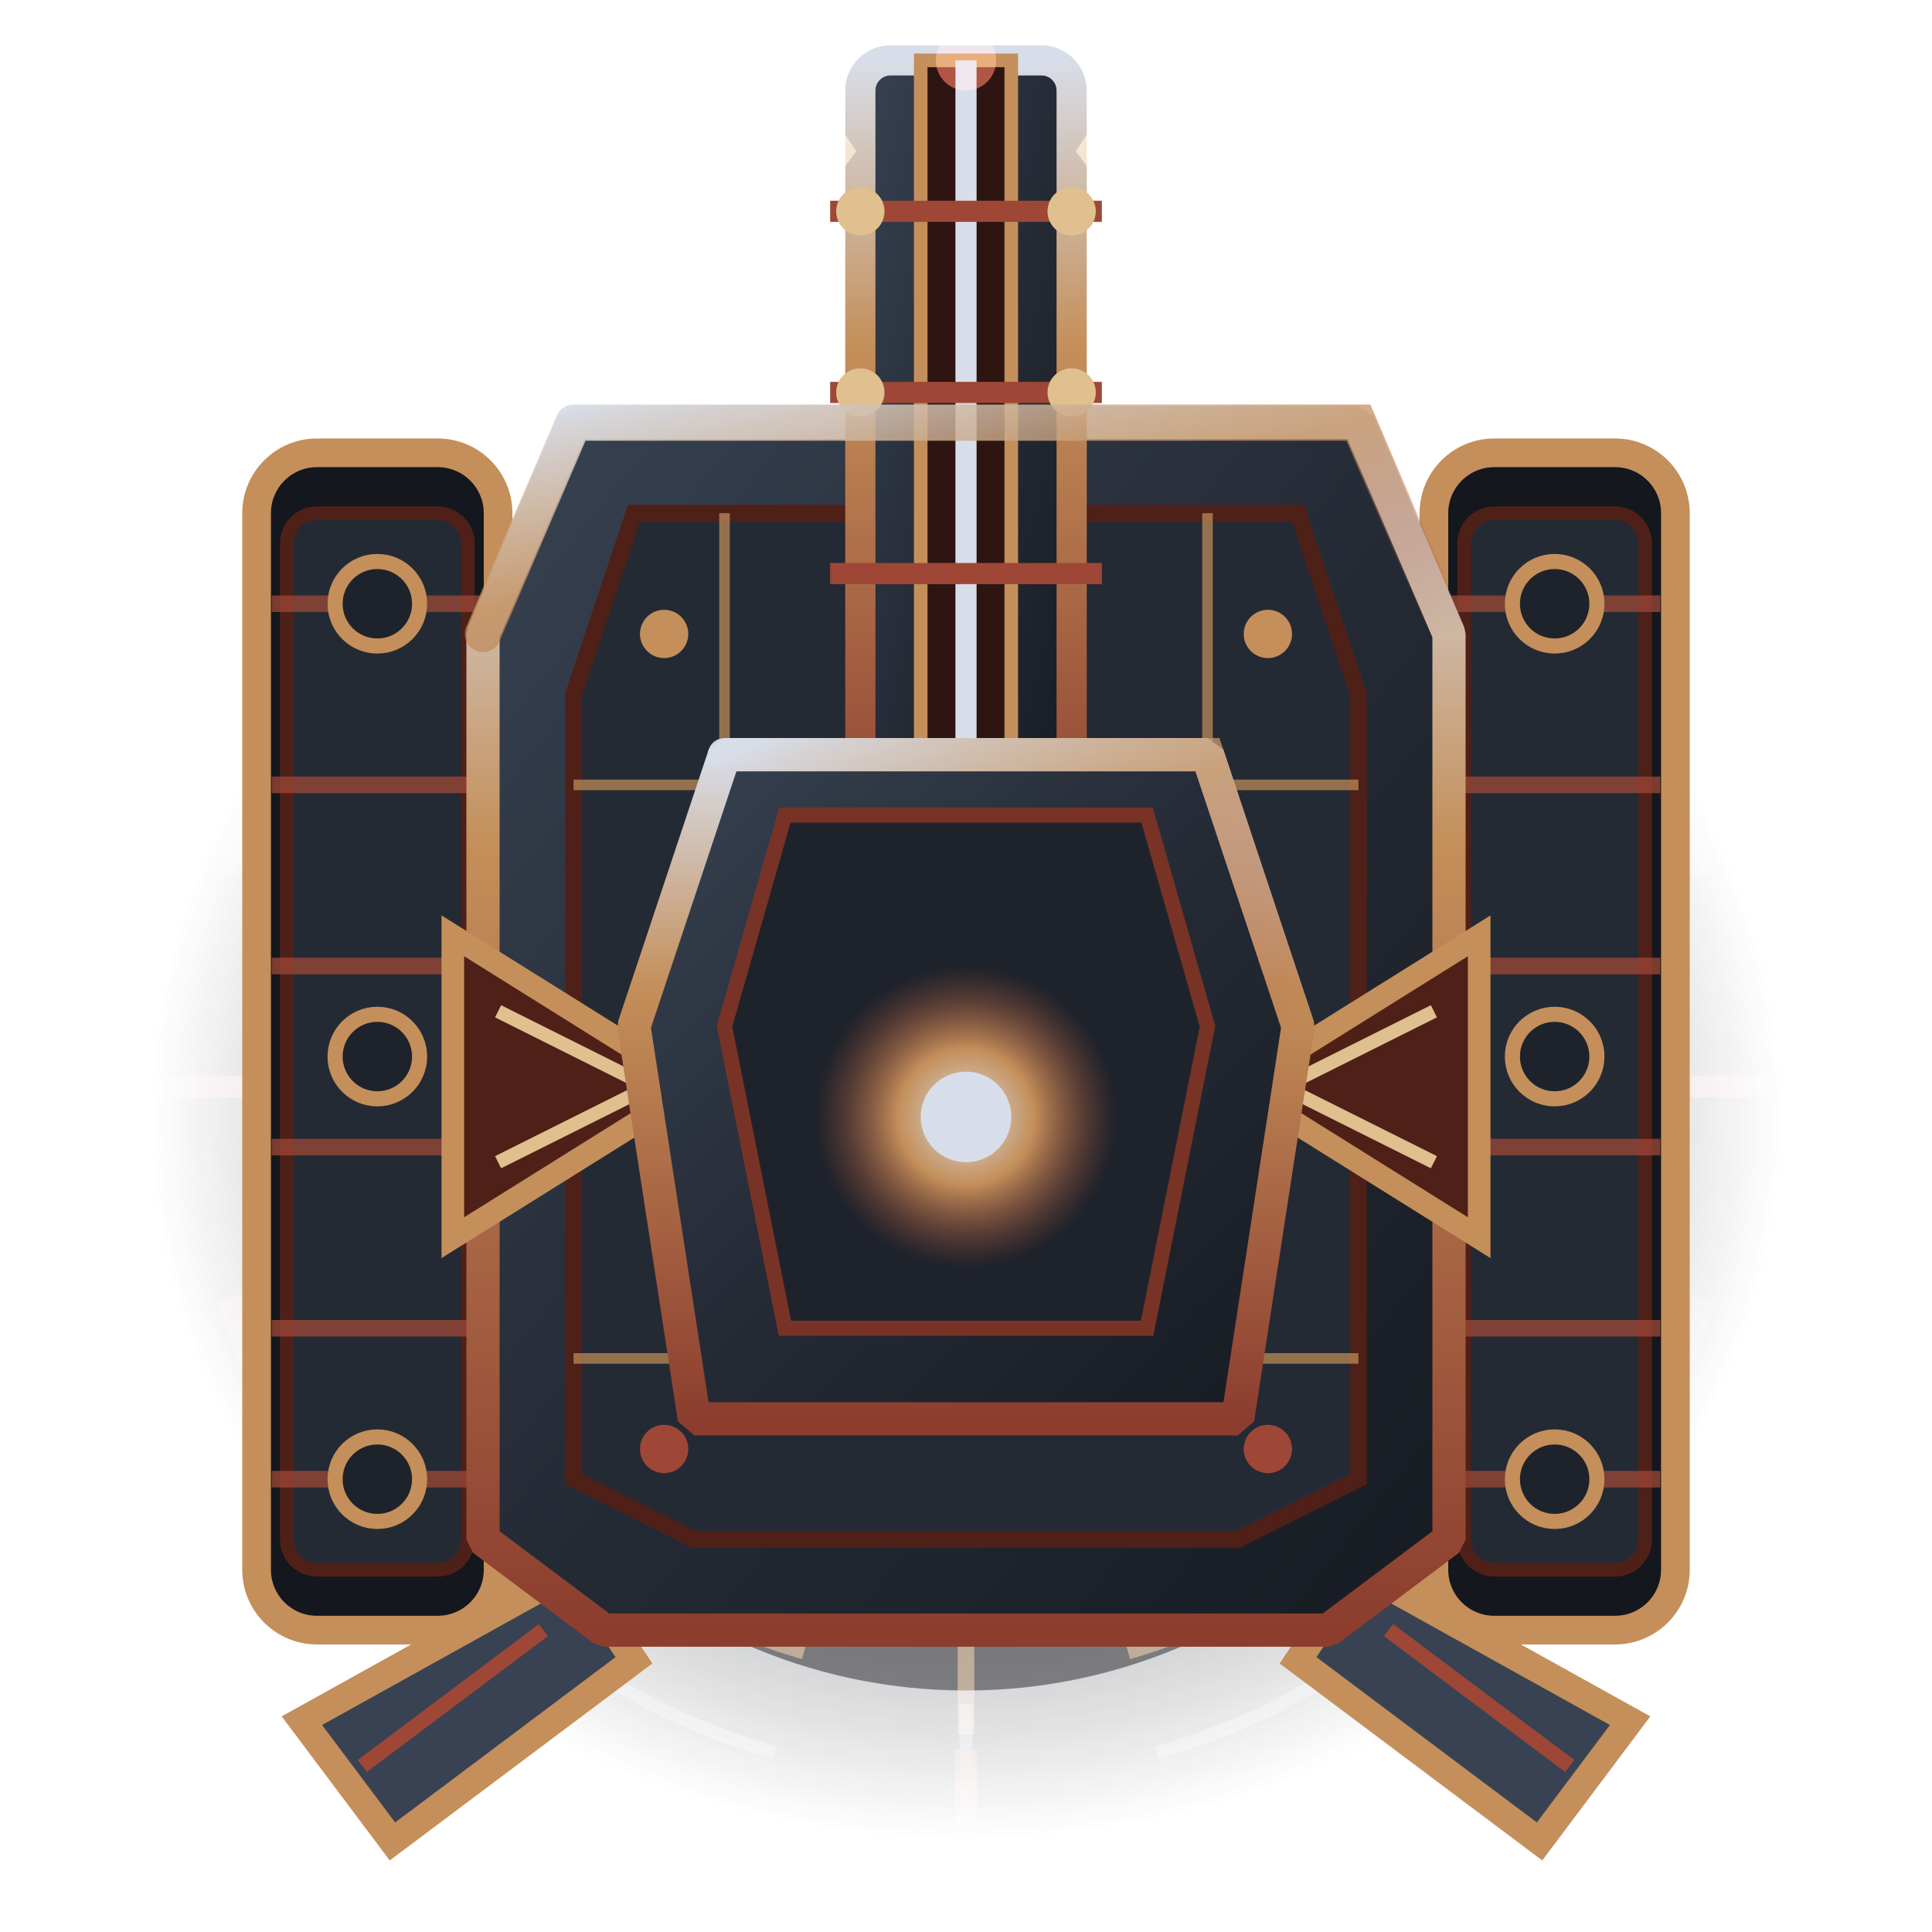
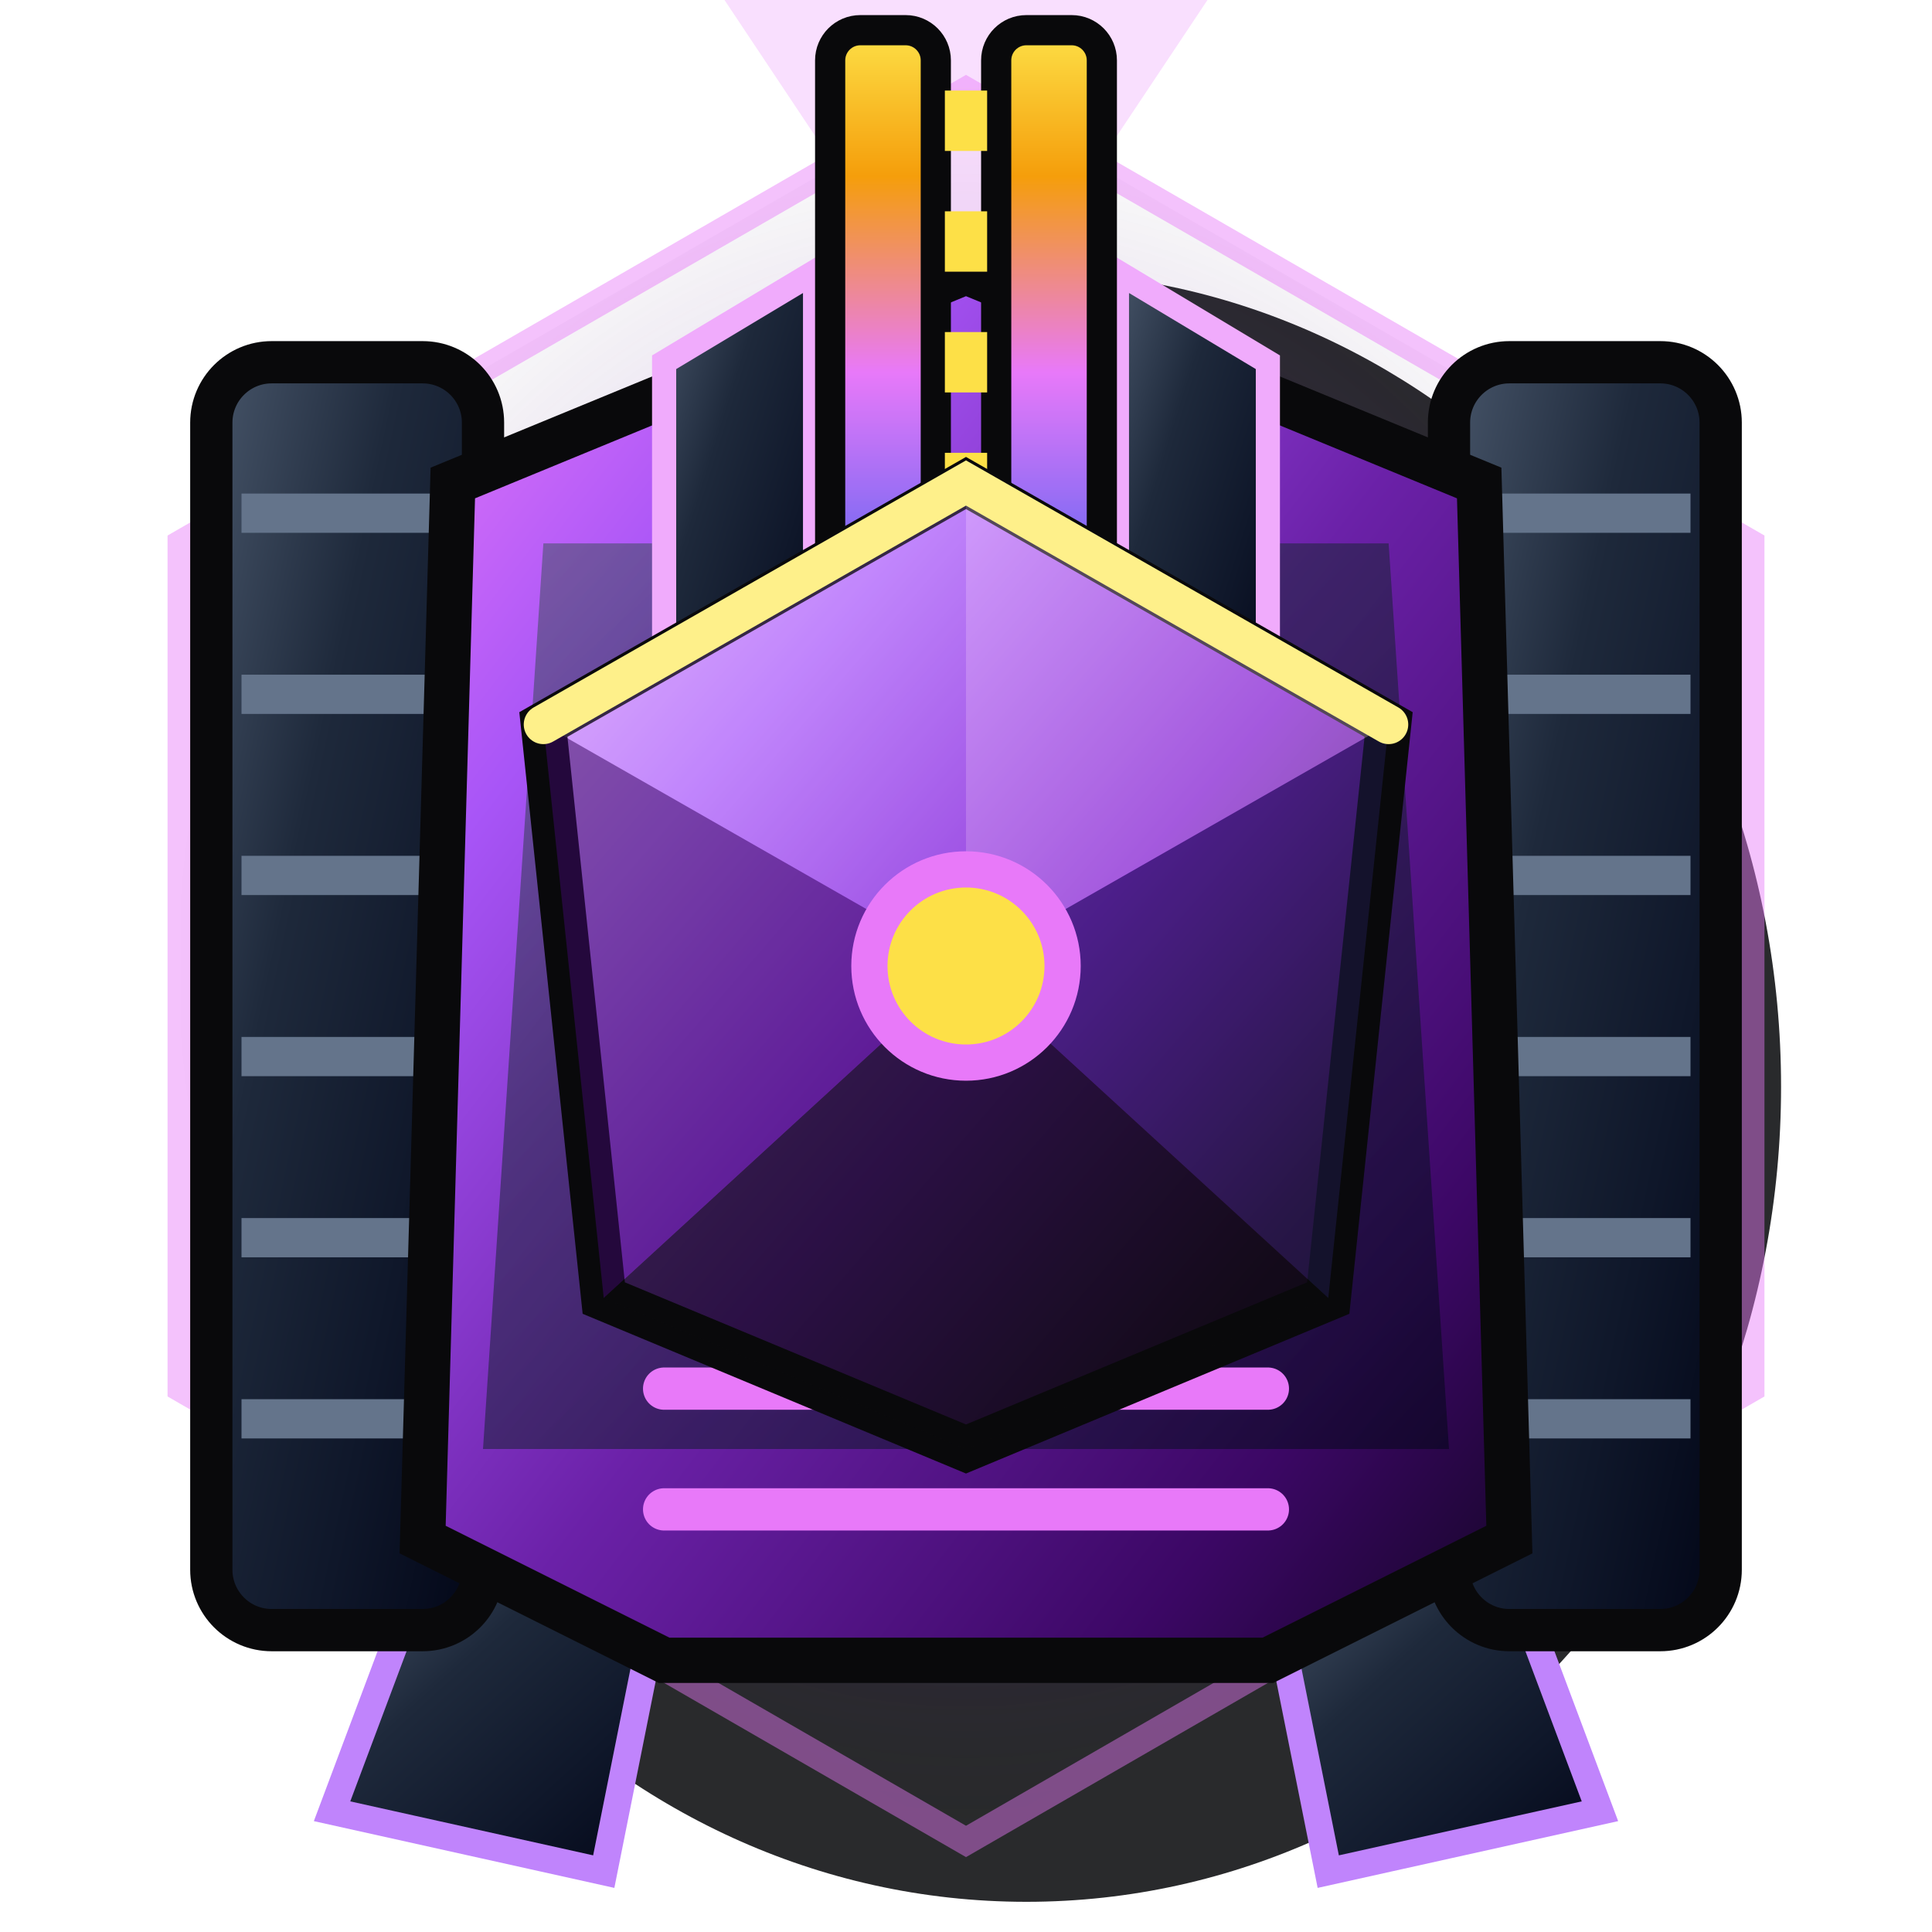
- <svg xmlns="http://www.w3.org/2000/svg" viewBox="0 0 128 128" fill="none" data-rig-id="enemy-shooter-rig" data-root-anchor="64,72" data-has-aura="true">
+ <svg xmlns="http://www.w3.org/2000/svg" viewBox="0 0 64 64" width="64" height="64">
  <defs>
-     <radialGradient id="sh-shadow-grad" cx="50%" cy="50%" r="50%">
-       <stop offset="0%" stop-color="#12151a" stop-opacity="0.72" />
-       <stop offset="62%" stop-color="#171b22" stop-opacity="0.32" />
-       <stop offset="100%" stop-color="#171b22" stop-opacity="0" />
-     </radialGradient>
-     <radialGradient id="sh-aura-field" cx="50%" cy="50%" r="50%">
-       <stop offset="0%" stop-color="#c48f5a" stop-opacity="0.28" />
-       <stop offset="55%" stop-color="#9e4736" stop-opacity="0.14" />
-       <stop offset="100%" stop-color="#171b22" stop-opacity="0" />
-     </radialGradient>
-     <linearGradient id="sh-hull-obsidian" x1="0%" y1="0%" x2="100%" y2="100%">
-       <stop offset="0%" stop-color="#384252" />
-       <stop offset="52%" stop-color="#242a34" />
-       <stop offset="100%" stop-color="#171b22" />
+     <linearGradient id="esh-hull" x1="0%" y1="0%" x2="100%" y2="100%">
+       <stop offset="0%" stop-color="#e879f9" />
+       <stop offset="22%" stop-color="#a855f7" />
+       <stop offset="52%" stop-color="#6b21a8" />
+       <stop offset="82%" stop-color="#3b0764" />
+       <stop offset="100%" stop-color="#130524" />
    </linearGradient>
-     <linearGradient id="sh-rail-edge" x1="0%" y1="0%" x2="0%" y2="100%">
-       <stop offset="0%" stop-color="#d8dee9" />
-       <stop offset="35%" stop-color="#c48f5a" />
-       <stop offset="100%" stop-color="#8c3d2e" />
+     <linearGradient id="esh-carbon" x1="0%" y1="0%" x2="100%" y2="100%">
+       <stop offset="0%" stop-color="#475569" />
+       <stop offset="35%" stop-color="#1e293b" />
+       <stop offset="70%" stop-color="#0f172a" />
+       <stop offset="100%" stop-color="#020617" />
    </linearGradient>
-     <linearGradient id="sh-rim-glow" x1="0%" y1="0%" x2="100%" y2="100%">
-       <stop offset="0%" stop-color="#d8dee9" stop-opacity="0.95" />
-       <stop offset="45%" stop-color="#c48f5a" stop-opacity="0.75" />
-       <stop offset="100%" stop-color="#9e4736" stop-opacity="0" />
+     <linearGradient id="esh-railgun" x1="0%" y1="0%" x2="0%" y2="100%">
+       <stop offset="0%" stop-color="#fde047" />
+       <stop offset="18%" stop-color="#f59e0b" />
+       <stop offset="42%" stop-color="#e879f9" />
+       <stop offset="68%" stop-color="#6366f1" />
+       <stop offset="100%" stop-color="#1e1b4b" />
    </linearGradient>
-     <radialGradient id="sh-core-glow" cx="50%" cy="50%" r="50%">
-       <stop offset="0%" stop-color="#d8dee9" />
-       <stop offset="45%" stop-color="#c48f5a" />
-       <stop offset="100%" stop-color="#9e4736" stop-opacity="0" />
+     <linearGradient id="esh-turret-facet" x1="0%" y1="0%" x2="100%" y2="100%">
+       <stop offset="0%" stop-color="#f5d0fe" />
+       <stop offset="25%" stop-color="#c084fc" />
+       <stop offset="55%" stop-color="#7e22ce" />
+       <stop offset="82%" stop-color="#311042" />
+       <stop offset="100%" stop-color="#090414" />
+     </linearGradient>
+     <radialGradient id="esh-aura" cx="50%" cy="50%" r="50%">
+       <stop offset="0%" stop-color="#d946ef" stop-opacity="0.34" />
+       <stop offset="65%" stop-color="#7e22ce" stop-opacity="0.14" />
+       <stop offset="100%" stop-color="#09090b" stop-opacity="0" />
    </radialGradient>
  </defs>
-   <g id="part-shadow-cast" data-pivot="64,74" data-parent="root" data-z-index="1" data-blend="multiply" style="mix-blend-mode: multiply">
-     <ellipse cx="64" cy="74" rx="54" ry="48" fill="url(#sh-shadow-grad)" />
-     <ellipse cx="64" cy="72" rx="38" ry="40" fill="#12151a" fill-opacity="0.48" />
+   <ellipse id="part-shadow-cast" cx="34" cy="36" rx="25" ry="27" fill="#040507" opacity="0.85" />
+   <polygon id="part-aura-ring-outer" points="32,3 58,18 58,46 32,61 6,46 6,18" fill="url(#esh-aura)" stroke="#e879f9" stroke-width="0.9" stroke-opacity="0.45" />
+   <polygon id="part-aura-ring-inner" points="32,9 52,20 52,44 32,55 12,44 12,20" fill="none" stroke="#a855f7" stroke-width="0.8" stroke-opacity="0.35" />
+   <polygon id="part-light-cone-main" points="32,12 24,0 40,0" fill="#e879f9" opacity="0.24" />
+   <g id="part-spade-L">
+     <polygon points="14,52 22,52 20,62 11,60" fill="url(#esh-carbon)" stroke="#c084fc" stroke-width="0.9" />
  </g>
-   <g id="part-aura-ring-outer" data-pivot="64,72" data-parent="root" data-z-index="4" data-blend="screen" data-motion="spin-cw" style="mix-blend-mode: screen">
-     <circle cx="64" cy="72" r="54" fill="url(#sh-aura-field)" />
-     <path fill="none" stroke="#9e4736" stroke-width="1.5" stroke-opacity="0.72" d="M112.83,86 A50.8,50.8 0 0,1 78,120.83 M50,120.83 A50.8,50.8 0 0,1 15.17,86 M15.17,58 A50.8,50.8 0 0,1 50,23.17 M78,23.17 A50.8,50.8 0 0,1 112.83,58 M64,17.2 L64,26.2 M64,117.8 L64,126.8 M9.2,72 L18.2,72 M109.8,72 L118.8,72" stroke-linejoin="bevel" />
-     <path fill="none" stroke="#8695ab" stroke-width="0.85" stroke-opacity="0.58" d="M108.12,84.65 A45.9,45.9 0 0,1 76.65,116.12 M51.35,116.12 A45.9,45.9 0 0,1 19.88,84.65 M19.88,59.35 A45.9,45.9 0 0,1 51.35,27.88 M76.65,27.88 A45.9,45.9 0 0,1 108.12,59.35 M64,22.1 L64,31.1 M64,112.9 L64,121.9 M14.1,72 L23.1,72 M104.9,72 L113.9,72" stroke-linejoin="bevel" />
-     <line x1="107.9" y1="72" x2="116.8" y2="72" stroke="#9e4736" stroke-width="1.4" stroke-opacity="0.8" />
-     <line x1="95" y1="103" x2="101.3" y2="109.3" stroke="#c48f5a" stroke-width="1.4" stroke-opacity="0.8" />
-     <line x1="64" y1="115.9" x2="64" y2="124.8" stroke="#9e4736" stroke-width="1.4" stroke-opacity="0.8" />
-     <line x1="33" y1="103" x2="26.7" y2="109.3" stroke="#c48f5a" stroke-width="1.4" stroke-opacity="0.8" />
-     <line x1="20.1" y1="72" x2="11.2" y2="72" stroke="#9e4736" stroke-width="1.4" stroke-opacity="0.8" />
-     <line x1="33" y1="41" x2="26.7" y2="34.7" stroke="#c48f5a" stroke-width="1.4" stroke-opacity="0.8" />
-     <line x1="64" y1="28.1" x2="64" y2="19.2" stroke="#9e4736" stroke-width="1.4" stroke-opacity="0.8" />
-     <line x1="95" y1="41" x2="101.3" y2="34.7" stroke="#c48f5a" stroke-width="1.4" stroke-opacity="0.8" />
-     <rect x="97.7" y="105.7" width="4.4" height="4.4" fill="#c48f5a" stroke="#12151a" stroke-width="0.7" />
-     <rect x="25.9" y="105.7" width="4.4" height="4.4" fill="#c48f5a" stroke="#12151a" stroke-width="0.7" />
-     <rect x="25.9" y="33.9" width="4.4" height="4.4" fill="#c48f5a" stroke="#12151a" stroke-width="0.7" />
-     <rect x="97.7" y="33.9" width="4.4" height="4.4" fill="#c48f5a" stroke="#12151a" stroke-width="0.7" />
+   <g id="part-spade-R">
+     <polygon points="42,52 50,52 53,60 44,62" fill="url(#esh-carbon)" stroke="#c084fc" stroke-width="0.9" />
  </g>
-   <g id="part-aura-ring-inner" data-pivot="64,72" data-parent="root" data-z-index="5" data-blend="screen" data-motion="spin-ccw" style="mix-blend-mode: screen">
-     <path fill="none" stroke="#c48f5a" stroke-width="1.1" stroke-opacity="0.68" d="M101.39,82.72 A38.9,38.9 0 0,1 74.72,109.39 M53.28,109.39 A38.9,38.9 0 0,1 26.61,82.72 M26.61,61.28 A38.9,38.9 0 0,1 53.28,34.61 M74.72,34.61 A38.9,38.9 0 0,1 101.39,61.28 M64,29.1 L64,38.1 M64,105.9 L64,114.9 M21.1,72 L30.1,72 M97.9,72 L106.9,72" stroke-linejoin="bevel" />
-     <circle cx="102.9" cy="72" r="2.0" fill="#9e4736" stroke="#12151a" stroke-width="0.65" />
-     <circle cx="83.4" cy="105.7" r="2.0" fill="#9e4736" stroke="#12151a" stroke-width="0.65" />
-     <circle cx="44.6" cy="105.7" r="2.0" fill="#9e4736" stroke="#12151a" stroke-width="0.65" />
-     <circle cx="25.1" cy="72" r="2.0" fill="#9e4736" stroke="#12151a" stroke-width="0.65" />
-     <circle cx="44.5" cy="38.3" r="2.0" fill="#9e4736" stroke="#12151a" stroke-width="0.65" />
-     <circle cx="83.4" cy="38.3" r="2.0" fill="#9e4736" stroke="#12151a" stroke-width="0.65" />
+   <g id="part-track-left">
+     <rect x="7" y="12" width="9" height="42" rx="2" fill="url(#esh-carbon)" stroke="#09090b" stroke-width="1.4" />
+     <path d="M8 17 H15 M8 23 H15 M8 29 H15 M8 35 H15 M8 41 H15 M8 47 H15" stroke="#64748b" stroke-width="1.3" />
  </g>
-   <g id="part-light-cone-main" data-pivot="64,56" data-parent="part-turret-body" data-z-index="8" data-blend="screen" style="mix-blend-mode: screen">
-     <polygon points="64,56 46,2 82,2" fill="url(#sh-aura-field)" opacity="0.75" />
-     <line x1="64" y1="54" x2="64" y2="2" stroke="#9e4736" stroke-width="1.0" />
-     <circle cx="64" cy="14" r="3" stroke="#c48f5a" stroke-width="0.8" />
-     <circle cx="64" cy="28" r="4.5" stroke="#c48f5a" stroke-width="0.8" />
+   <g id="part-track-right">
+     <rect x="48" y="12" width="9" height="42" rx="2" fill="url(#esh-carbon)" stroke="#09090b" stroke-width="1.4" />
+     <path d="M49 17 H56 M49 23 H56 M49 29 H56 M49 35 H56 M49 41 H56 M49 47 H56" stroke="#64748b" stroke-width="1.3" />
  </g>
-   <g id="part-spade-L" data-pivot="38,104" data-parent="part-hull-chassis" data-z-index="12" data-blend="normal" data-motion="rotate-sym-left">
-     <circle cx="38" cy="104" r="4.5" fill="#1e232b" stroke="#c48f5a" stroke-width="1.4" />
-     <polygon points="38,104 20,114 26,122 42,110" fill="#384252" stroke="#c48f5a" stroke-width="1.8" />
-     <line x1="24" y1="117" x2="36" y2="108" stroke="#9e4736" stroke-width="1.0" />
-     <circle cx="38" cy="104" r="1.8" fill="#d8dee9" />
+   <g id="part-hull-chassis">
+     <polygon points="32,9 49,16 50,51 42,55 22,55 14,51 15,16" fill="url(#esh-hull)" stroke="#09090b" stroke-width="1.5" />
+     <polygon points="18,18 46,18 48,48 16,48" fill="url(#esh-carbon)" opacity="0.55" />
+     <path d="M22 46 H42 M22 50 H42" stroke="#e879f9" stroke-width="1.4" stroke-linecap="round" />
  </g>
-   <g id="part-spade-R" data-pivot="90,104" data-parent="part-hull-chassis" data-z-index="12" data-blend="normal" data-motion="rotate-sym-right">
-     <circle cx="90" cy="104" r="4.5" fill="#1e232b" stroke="#c48f5a" stroke-width="1.4" />
-     <polygon points="90,104 108,114 102,122 86,110" fill="#384252" stroke="#c48f5a" stroke-width="1.8" />
-     <line x1="104" y1="117" x2="92" y2="108" stroke="#9e4736" stroke-width="1.0" />
-     <circle cx="90" cy="104" r="1.8" fill="#d8dee9" />
+   <g id="part-cooling-fin-L">
+     <polygon points="22,12 27,9 27,25 22,23" fill="url(#esh-carbon)" stroke="#f0abfc" stroke-width="0.8" />
  </g>
-   <g id="part-track-left" data-pivot="26,70" data-parent="part-hull-chassis" data-z-index="15" data-blend="normal" data-motion="scroll-uv-left">
-     <rect x="17" y="30" width="16" height="78" rx="4" fill="#14171d" stroke="#c48f5a" stroke-width="1.9" />
-     <rect x="19" y="34" width="12" height="70" rx="2" fill="#242a34" stroke="#4f2018" stroke-width="0.9" />
-     <path d="M18 40 H32 M18 52 H32 M18 64 H32 M18 76 H32 M18 88 H32 M18 98 H32" stroke="#9e4736" stroke-width="1.1" stroke-opacity="0.75" />
-     <circle cx="25" cy="40" r="2.8" fill="#1e232b" stroke="#c48f5a" stroke-width="1.0" />
-     <circle cx="25" cy="70" r="2.8" fill="#1e232b" stroke="#c48f5a" stroke-width="1.0" />
-     <circle cx="25" cy="98" r="2.8" fill="#1e232b" stroke="#c48f5a" stroke-width="1.0" />
+   <g id="part-cooling-fin-R">
+     <polygon points="37,9 42,12 42,23 37,25" fill="url(#esh-carbon)" stroke="#f0abfc" stroke-width="0.8" />
  </g>
-   <g id="part-track-right" data-pivot="102,70" data-parent="part-hull-chassis" data-z-index="15" data-blend="normal" data-motion="scroll-uv-right">
-     <rect x="95" y="30" width="16" height="78" rx="4" fill="#14171d" stroke="#c48f5a" stroke-width="1.9" />
-     <rect x="97" y="34" width="12" height="70" rx="2" fill="#242a34" stroke="#4f2018" stroke-width="0.9" />
-     <path d="M96 40 H110 M96 52 H110 M96 64 H110 M96 76 H110 M96 88 H110 M96 98 H110" stroke="#9e4736" stroke-width="1.1" stroke-opacity="0.75" />
-     <circle cx="103" cy="40" r="2.8" fill="#1e232b" stroke="#c48f5a" stroke-width="1.0" />
-     <circle cx="103" cy="70" r="2.8" fill="#1e232b" stroke="#c48f5a" stroke-width="1.0" />
-     <circle cx="103" cy="98" r="2.8" fill="#1e232b" stroke="#c48f5a" stroke-width="1.0" />
+   <g id="part-barrel-railgun">
+     <rect x="27.5" y="1" width="3.5" height="27" rx="1" fill="url(#esh-railgun)" stroke="#09090b" stroke-width="1" />
+     <rect x="33" y="1" width="3.5" height="27" rx="1" fill="url(#esh-railgun)" stroke="#09090b" stroke-width="1" />
+     <line x1="32" y1="3" x2="32" y2="25" stroke="#fde047" stroke-width="1.4" stroke-dasharray="2 2" />
  </g>
-   <g id="part-hull-chassis" data-pivot="64,72" data-parent="root" data-z-index="25" data-blend="normal">
-     <polygon points="38,28 90,28 96,42 96,102 88,108 40,108 32,102 32,42" fill="url(#sh-hull-obsidian)" stroke="url(#sh-rail-edge)" stroke-width="2.2" stroke-linejoin="bevel" />
-     <polygon points="42,34 86,34 90,46 90,98 82,102 46,102 38,98 38,46" fill="#242a34" stroke="#4f2018" stroke-width="1.1" />
-     <path d="M38 52 H90 M38 90 H90 M48 34 V52 M80 34 V52" stroke="#c48f5a" stroke-width="0.7" stroke-opacity="0.7" />
-     <circle cx="44" cy="42" r="1.6" fill="#c48f5a" />
-     <circle cx="84" cy="42" r="1.6" fill="#c48f5a" />
-     <circle cx="44" cy="96" r="1.6" fill="#9e4736" />
-     <circle cx="84" cy="96" r="1.6" fill="#9e4736" />
-     <circle cx="52" cy="62" r="1.5" fill="#c48f5a" stroke="#12151a" stroke-width="0.6" />
-     <circle cx="76" cy="62" r="1.5" fill="#c48f5a" stroke="#12151a" stroke-width="0.6" />
-     <circle cx="52" cy="82" r="1.5" fill="#c48f5a" stroke="#12151a" stroke-width="0.6" />
-     <circle cx="76" cy="82" r="1.5" fill="#c48f5a" stroke="#12151a" stroke-width="0.6" />
+   <g id="part-turret-body">
+     <polygon points="32,16 46,24 44,43 32,48 20,43 18,24" fill="url(#esh-turret-facet)" stroke="#09090b" stroke-width="1.5" />
+     <polygon points="32,16 46,24 32,32" fill="#f5d0fe" opacity="0.32" />
+     <polygon points="32,16 18,24 32,32" fill="#c084fc" opacity="0.24" />
+     <polygon points="18,24 20,43 32,32" fill="#3b0764" opacity="0.55" />
+     <polygon points="46,24 44,43 32,32" fill="#1e1b4b" opacity="0.52" />
+     <polygon points="20,43 32,48 44,43 32,32" fill="#09090b" opacity="0.7" />
  </g>
-   <g id="part-barrel-railgun" data-pivot="64,58" data-parent="part-turret-body" data-z-index="35" data-blend="normal" data-motion="recoil-y-long">
-     <circle cx="64" cy="58" r="8" fill="#1e232b" stroke="#c48f5a" stroke-width="1.6" />
-     <rect x="57" y="4" width="14" height="54" rx="2" fill="url(#sh-hull-obsidian)" stroke="url(#sh-rail-edge)" stroke-width="2.0" />
-     <rect x="61" y="4" width="6" height="50" fill="#2e1512" stroke="#c48f5a" stroke-width="0.9" />
-     <line x1="64" y1="4" x2="64" y2="54" stroke="#d8dee9" stroke-width="1.4" />
-     <path d="M55 14 H73 M55 26 H73 M55 38 H73" stroke="#9e4736" stroke-width="1.4" />
-     <circle cx="57" cy="14" r="1.6" fill="#dfc08e" />
-     <circle cx="71" cy="14" r="1.6" fill="#dfc08e" />
-     <circle cx="57" cy="26" r="1.6" fill="#dfc08e" />
-     <circle cx="71" cy="26" r="1.6" fill="#dfc08e" />
-   </g>
-   <g id="part-cooling-fin-L" data-pivot="46,72" data-parent="part-turret-body" data-z-index="38" data-blend="normal" data-motion="rotate-sym-left">
-     <circle cx="46" cy="72" r="3.5" fill="#1e232b" stroke="#c48f5a" stroke-width="1.2" />
-     <polygon points="46,72 30,62 30,82" fill="#4f2018" stroke="#c48f5a" stroke-width="1.5" />
-     <line x1="33" y1="67" x2="43" y2="72" stroke="#dfc08e" stroke-width="0.9" />
-     <line x1="33" y1="77" x2="43" y2="72" stroke="#dfc08e" stroke-width="0.9" />
-   </g>
-   <g id="part-cooling-fin-R" data-pivot="82,72" data-parent="part-turret-body" data-z-index="38" data-blend="normal" data-motion="rotate-sym-right">
-     <circle cx="82" cy="72" r="3.5" fill="#1e232b" stroke="#c48f5a" stroke-width="1.2" />
-     <polygon points="82,72 98,62 98,82" fill="#4f2018" stroke="#c48f5a" stroke-width="1.5" />
-     <line x1="95" y1="67" x2="85" y2="72" stroke="#dfc08e" stroke-width="0.9" />
-     <line x1="95" y1="77" x2="85" y2="72" stroke="#dfc08e" stroke-width="0.9" />
-   </g>
-   <g id="part-turret-body" data-pivot="64,74" data-parent="part-hull-chassis" data-z-index="40" data-blend="normal" data-motion="aim-rotate-360">
-     <polygon points="48,50 80,50 86,68 82,94 46,94 42,68" fill="url(#sh-hull-obsidian)" stroke="url(#sh-rail-edge)" stroke-width="2.2" stroke-linejoin="bevel" />
-     <polygon points="52,54 76,54 80,68 76,88 52,88 48,68" fill="#1e232b" stroke="#783326" stroke-width="1.0" />
-     <circle cx="64" cy="74" r="10" fill="url(#sh-core-glow)" />
-     <circle cx="64" cy="74" r="3" fill="#d8dee9" />
-   </g>
-   <g id="part-light-rim-body" data-pivot="64,72" data-parent="part-hull-chassis" data-z-index="45" data-blend="plus-lighter" style="mix-blend-mode: plus-lighter">
-     <path d="M38 28 H90 L96 42 M32 42 L38 28" stroke="url(#sh-rim-glow)" stroke-width="2.4" stroke-linecap="round" />
-     <path d="M48 50 H80 L86 68" stroke="url(#sh-rim-glow)" stroke-width="2.2" stroke-linecap="round" />
-   </g>
-   <g id="part-aura-corona-top" data-pivot="64,72" data-parent="root" data-z-index="65" data-blend="screen" data-motion="pulse-breathe" style="mix-blend-mode: screen">
-     <path d="M50 18 L56 10 L52 4 M78 18 L72 10 L76 4" stroke="#c48f5a" stroke-width="1.2" stroke-linecap="round" />
-     <circle cx="52" cy="4" r="2.0" fill="#d8dee9" />
-     <circle cx="76" cy="4" r="2.0" fill="#d8dee9" />
-     <circle cx="64" cy="4" r="2" fill="#9e4736" />
-   </g>
+   <path id="part-light-rim-body" d="M18,24 L32,16 L46,24" fill="none" stroke="#fef08a" stroke-width="1.3" stroke-linecap="round" />
+   <circle id="part-aura-corona-top" cx="32" cy="32" r="3.2" fill="#fde047" stroke="#e879f9" stroke-width="1.2" />
</svg>
